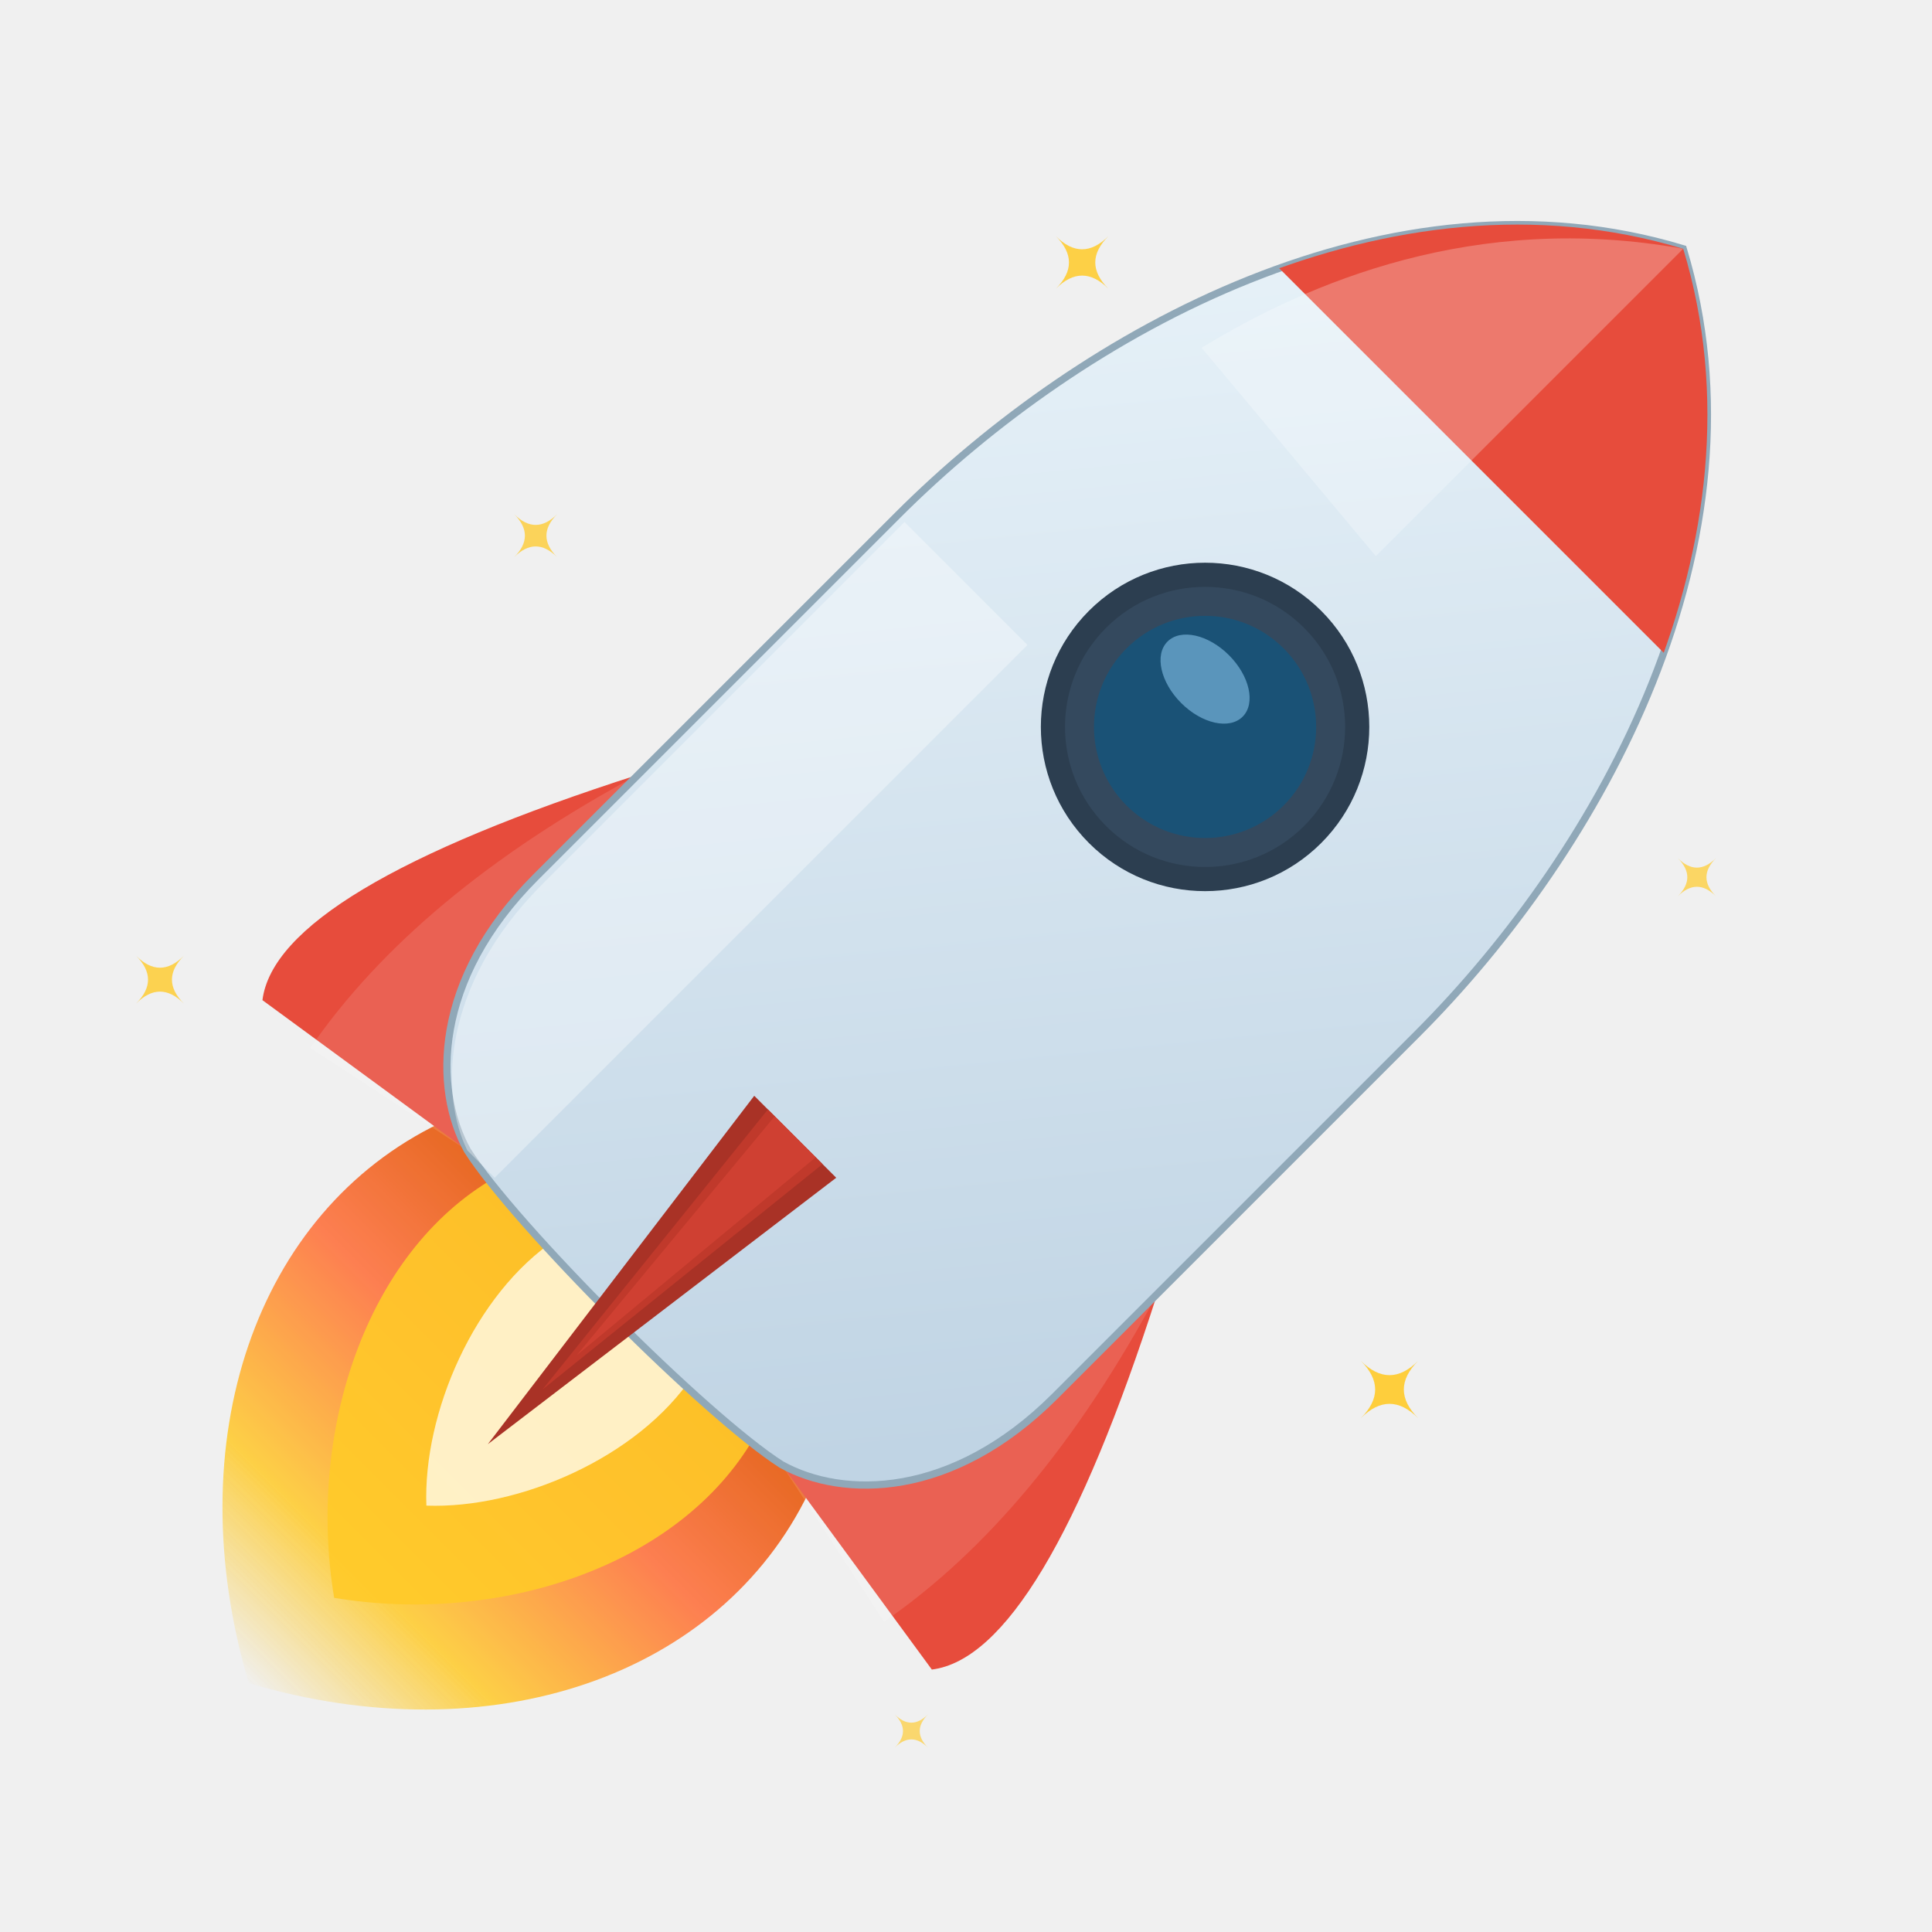
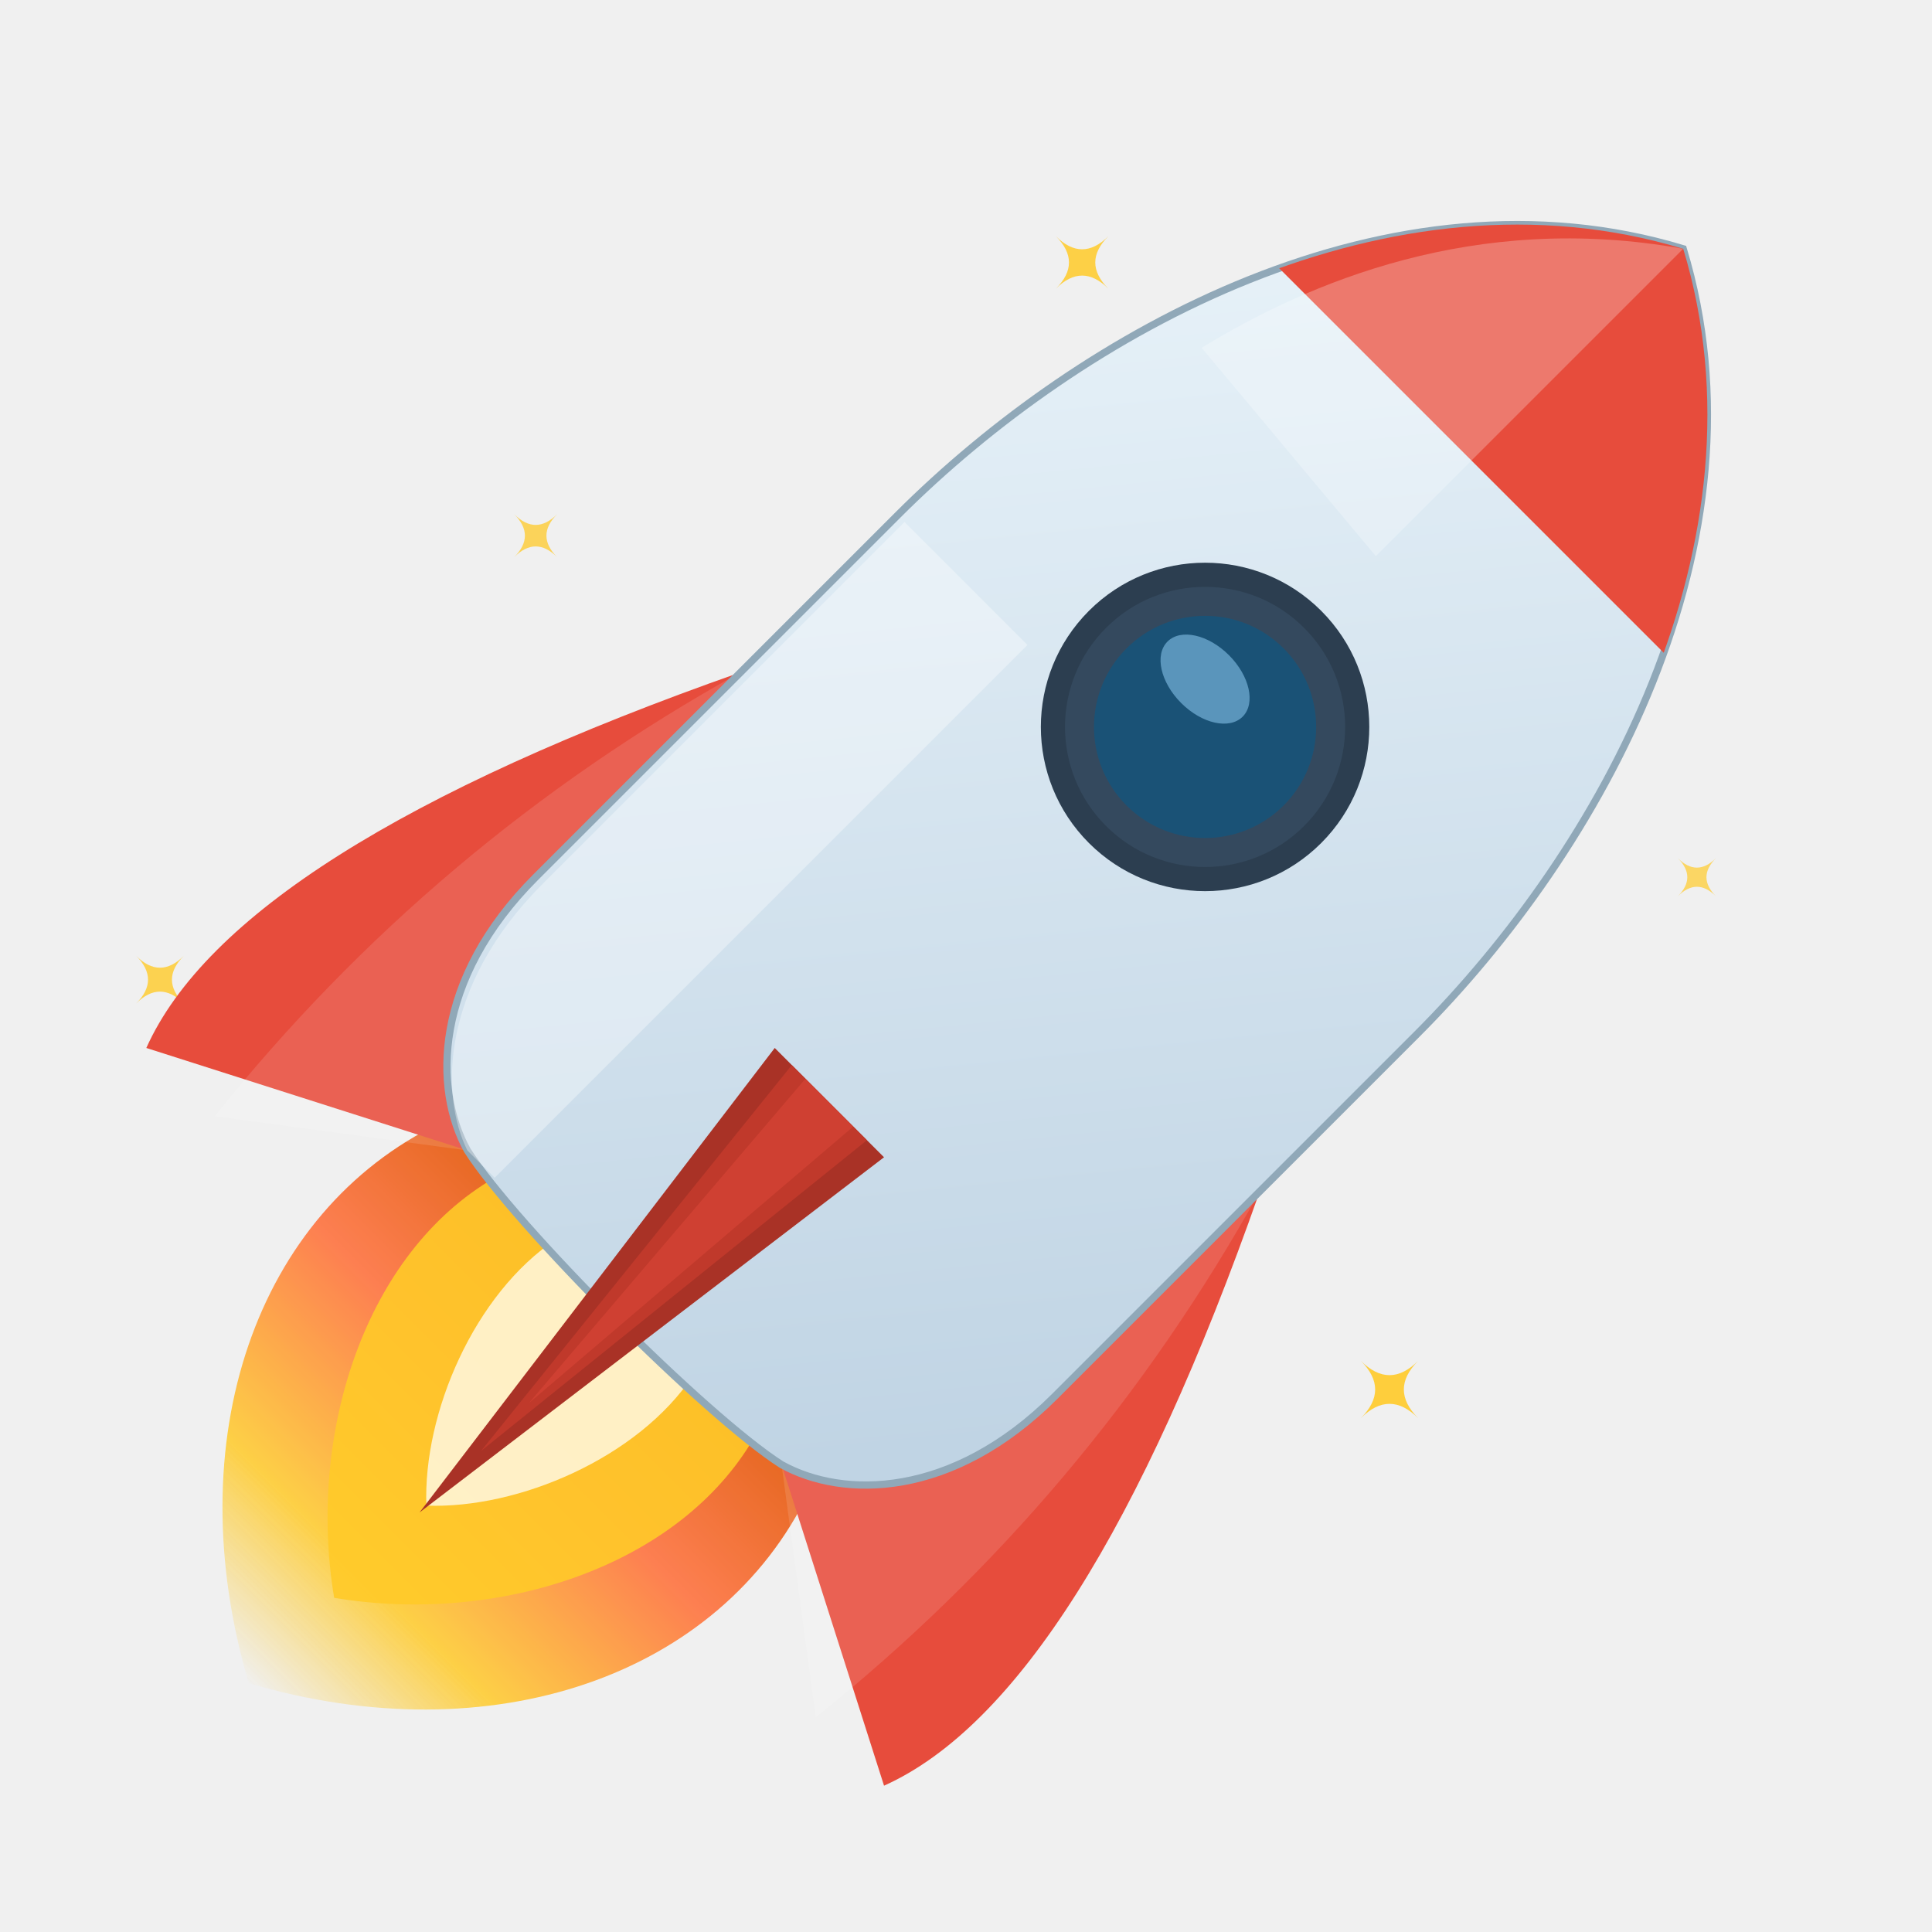
<svg xmlns="http://www.w3.org/2000/svg" viewBox="0 0 512 512">
  <defs>
    <linearGradient id="bodyGrad" x1="0.2" y1="0" x2="0.8" y2="1">
      <stop offset="0%" stop-color="#eaf4fa" />
      <stop offset="100%" stop-color="#c0d4e4" />
    </linearGradient>
    <linearGradient id="flameGrad" x1="0" y1="0" x2="0" y2="1">
      <stop offset="0%" stop-color="#e65100" />
      <stop offset="30%" stop-color="#ff6b35" />
      <stop offset="70%" stop-color="#ffca28" />
      <stop offset="100%" stop-color="#ffca28" stop-opacity="0" />
    </linearGradient>
    <clipPath id="bodyClip">
      <path d="M 256 110 C 200 140 180 210 180 264 L 180 370 C 180 400 196 416 210 420 C 228 424 284 424 302 420 C 316 416 332 400 332 370 L 332 264 C 332 210 312 140 256 110 Z" />
    </clipPath>
    <path id="star4" d="M 0,-14 Q 0,0 14,0 Q 0,0 0,14 Q 0,0 -14,0 Q 0,0 0,-14 Z" />
  </defs>
  <g transform="translate(256 256) scale(1.28) rotate(45) translate(-256 -320)">
    <use href="#star4" transform="translate(170, 200) scale(0.55)" fill="#ffca28" opacity="0.85" />
    <use href="#star4" transform="translate(350, 200) scale(0.4)" fill="#ffca28" opacity="0.7" />
    <use href="#star4" transform="translate(380, 320) scale(0.6)" fill="#ffca28" opacity="0.9" />
    <use href="#star4" transform="translate(130, 320) scale(0.45)" fill="#ffca28" opacity="0.75" />
    <use href="#star4" transform="translate(360, 440) scale(0.35)" fill="#ffca28" opacity="0.65" />
    <use href="#star4" transform="translate(140, 440) scale(0.5)" fill="#ffca28" opacity="0.8" />
    <path d="M 202 420 C 188 460 210 505 256 530 C 302 505 324 460 310 420 Z" fill="url(#flameGrad)" opacity="0.85" />
    <path d="M 218 420 C 210 450 228 485 256 505 C 284 485 302 450 294 420 Z" fill="#ffca28" opacity="0.9" />
    <path d="M 236 420 C 232 440 242 465 256 478 C 270 465 280 440 276 420 Z" fill="#fff8e1" opacity="0.85" />
-     <path d="M 180 340 Q 144 410 158 428 L 210 420 Z" fill="#e74c3c" />
-     <path d="M 180 340 Q 165 390 172 428 L 210 420 Z" fill="#ffffff" opacity="0.12" />
-     <path d="M 332 340 Q 368 410 354 428 L 302 420 Z" fill="#e74c3c" />
-     <path d="M 332 340 Q 347 390 340 428 L 302 420 Z" fill="#ffffff" opacity="0.12" />
+     <path d="M 180 310 Q 132 410 148 452 L 210 420 Z" fill="#e74c3c" />
+     <path d="M 180 310 Q 160 380 168 452 L 210 420 Z" fill="#ffffff" opacity="0.12" />
+     <path d="M 332 310 Q 380 410 364 452 L 302 420 Z" fill="#e74c3c" />
+     <path d="M 332 310 Q 352 380 344 452 L 302 420 Z" fill="#ffffff" opacity="0.12" />
    <path d="M 256 110 C 200 140 180 210 180 264 L 180 370 C 180 400 196 416 210 420 C 228 424 284 424 302 420 C 316 416 332 400 332 370 L 332 264 C 332 210 312 140 256 110 Z" fill="url(#bodyGrad)" stroke="#90a8b8" stroke-width="1.5" />
    <rect x="0" y="110" width="512" height="62" fill="#e74c3c" clip-path="url(#bodyClip)" />
    <path d="M 256 110 C 220 135 206 170 200 195 L 256 200 L 256 110 Z" fill="#ffffff" opacity="0.25" clip-path="url(#bodyClip)" />
    <path d="M 182 264 L 182 370 C 182 400 198 416 210 420 L 218 420 L 218 264 Z" fill="#ffffff" opacity="0.35" />
-     <path d="M 244 370 L 256 460 L 268 370 Z" fill="#a93226" />
-     <path d="M 248 370 L 256 444 L 264 370 Z" fill="#c0392b" />
-     <path d="M 250 370 L 256 434 L 262 370 Z" fill="#e74c3c" opacity="0.4" />
+     <path d="M 240 360 L 256 480 L 272 360 Z" fill="#a93226" />
+     <path d="M 245 360 L 256 462 L 267 360 Z" fill="#c0392b" />
+     <path d="M 249 360 L 256 448 L 263 360 Z" fill="#e74c3c" opacity="0.4" />
    <circle cx="256" cy="250" r="34" fill="#2c3e50" />
    <circle cx="256" cy="250" r="29" fill="#34495e" />
    <circle cx="256" cy="250" r="23" fill="#1a5276" />
    <ellipse cx="249" cy="243" rx="11" ry="7" fill="#85c1e9" opacity="0.6" />
  </g>
</svg>
